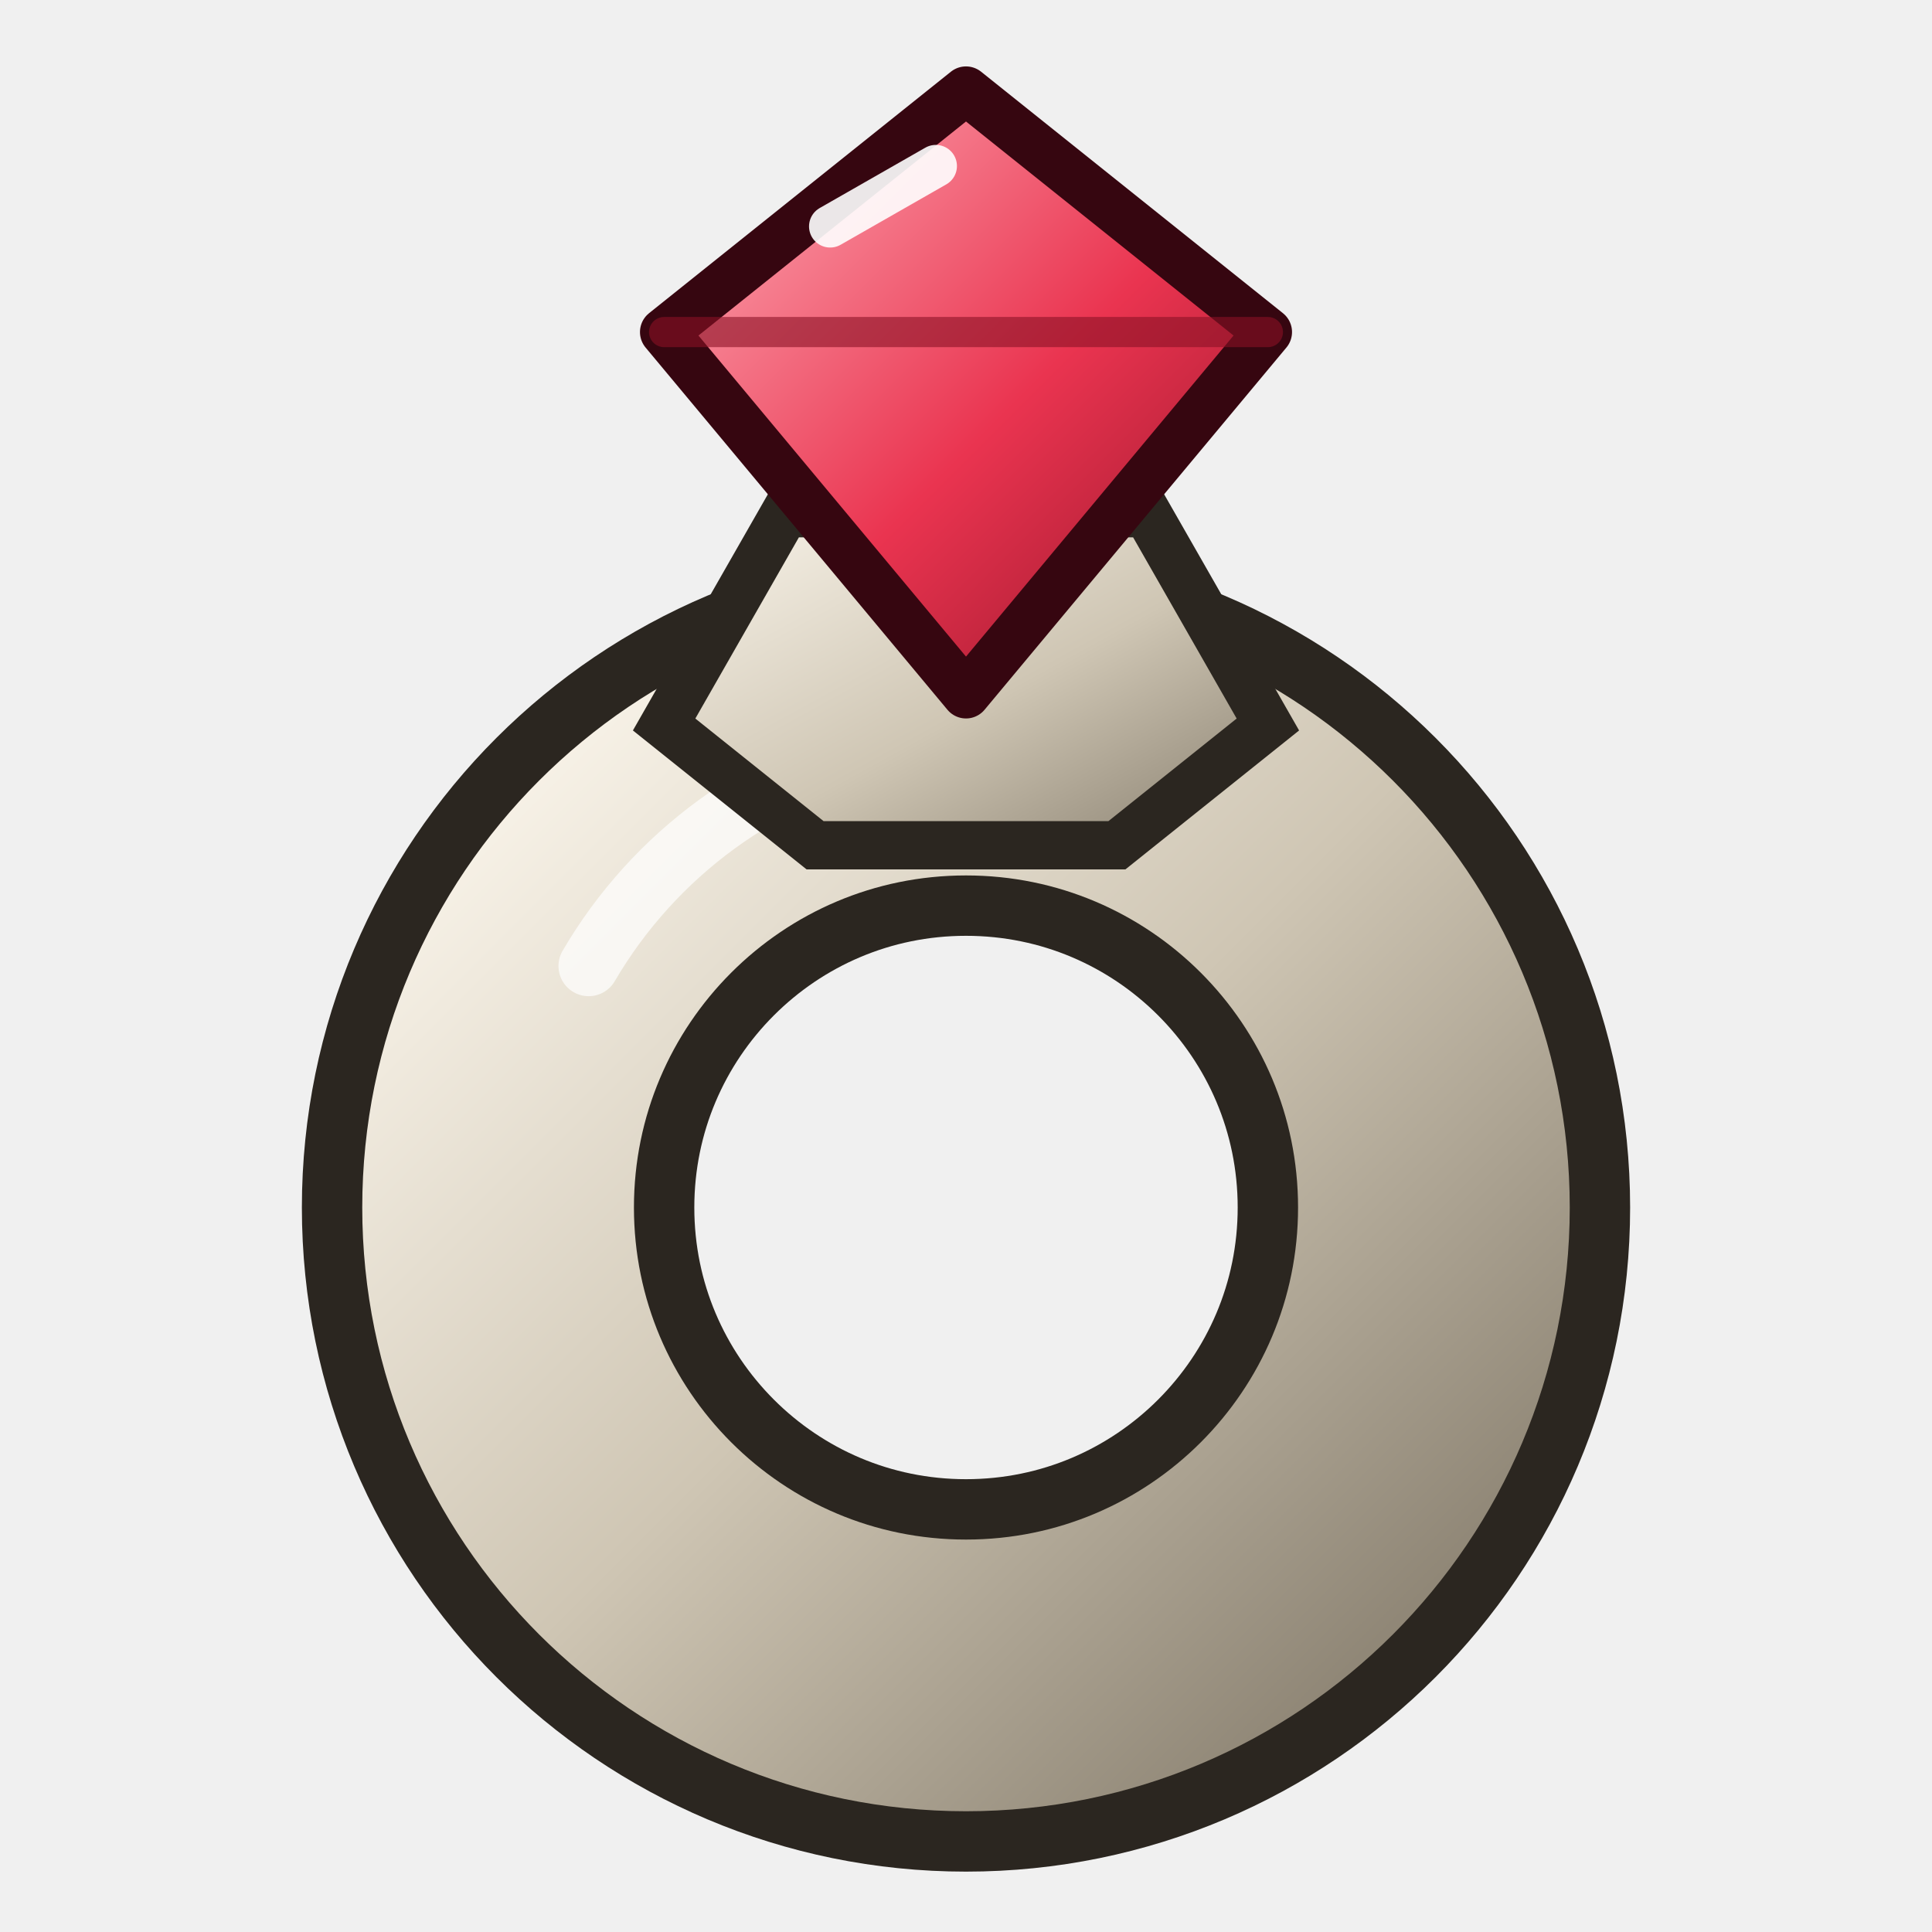
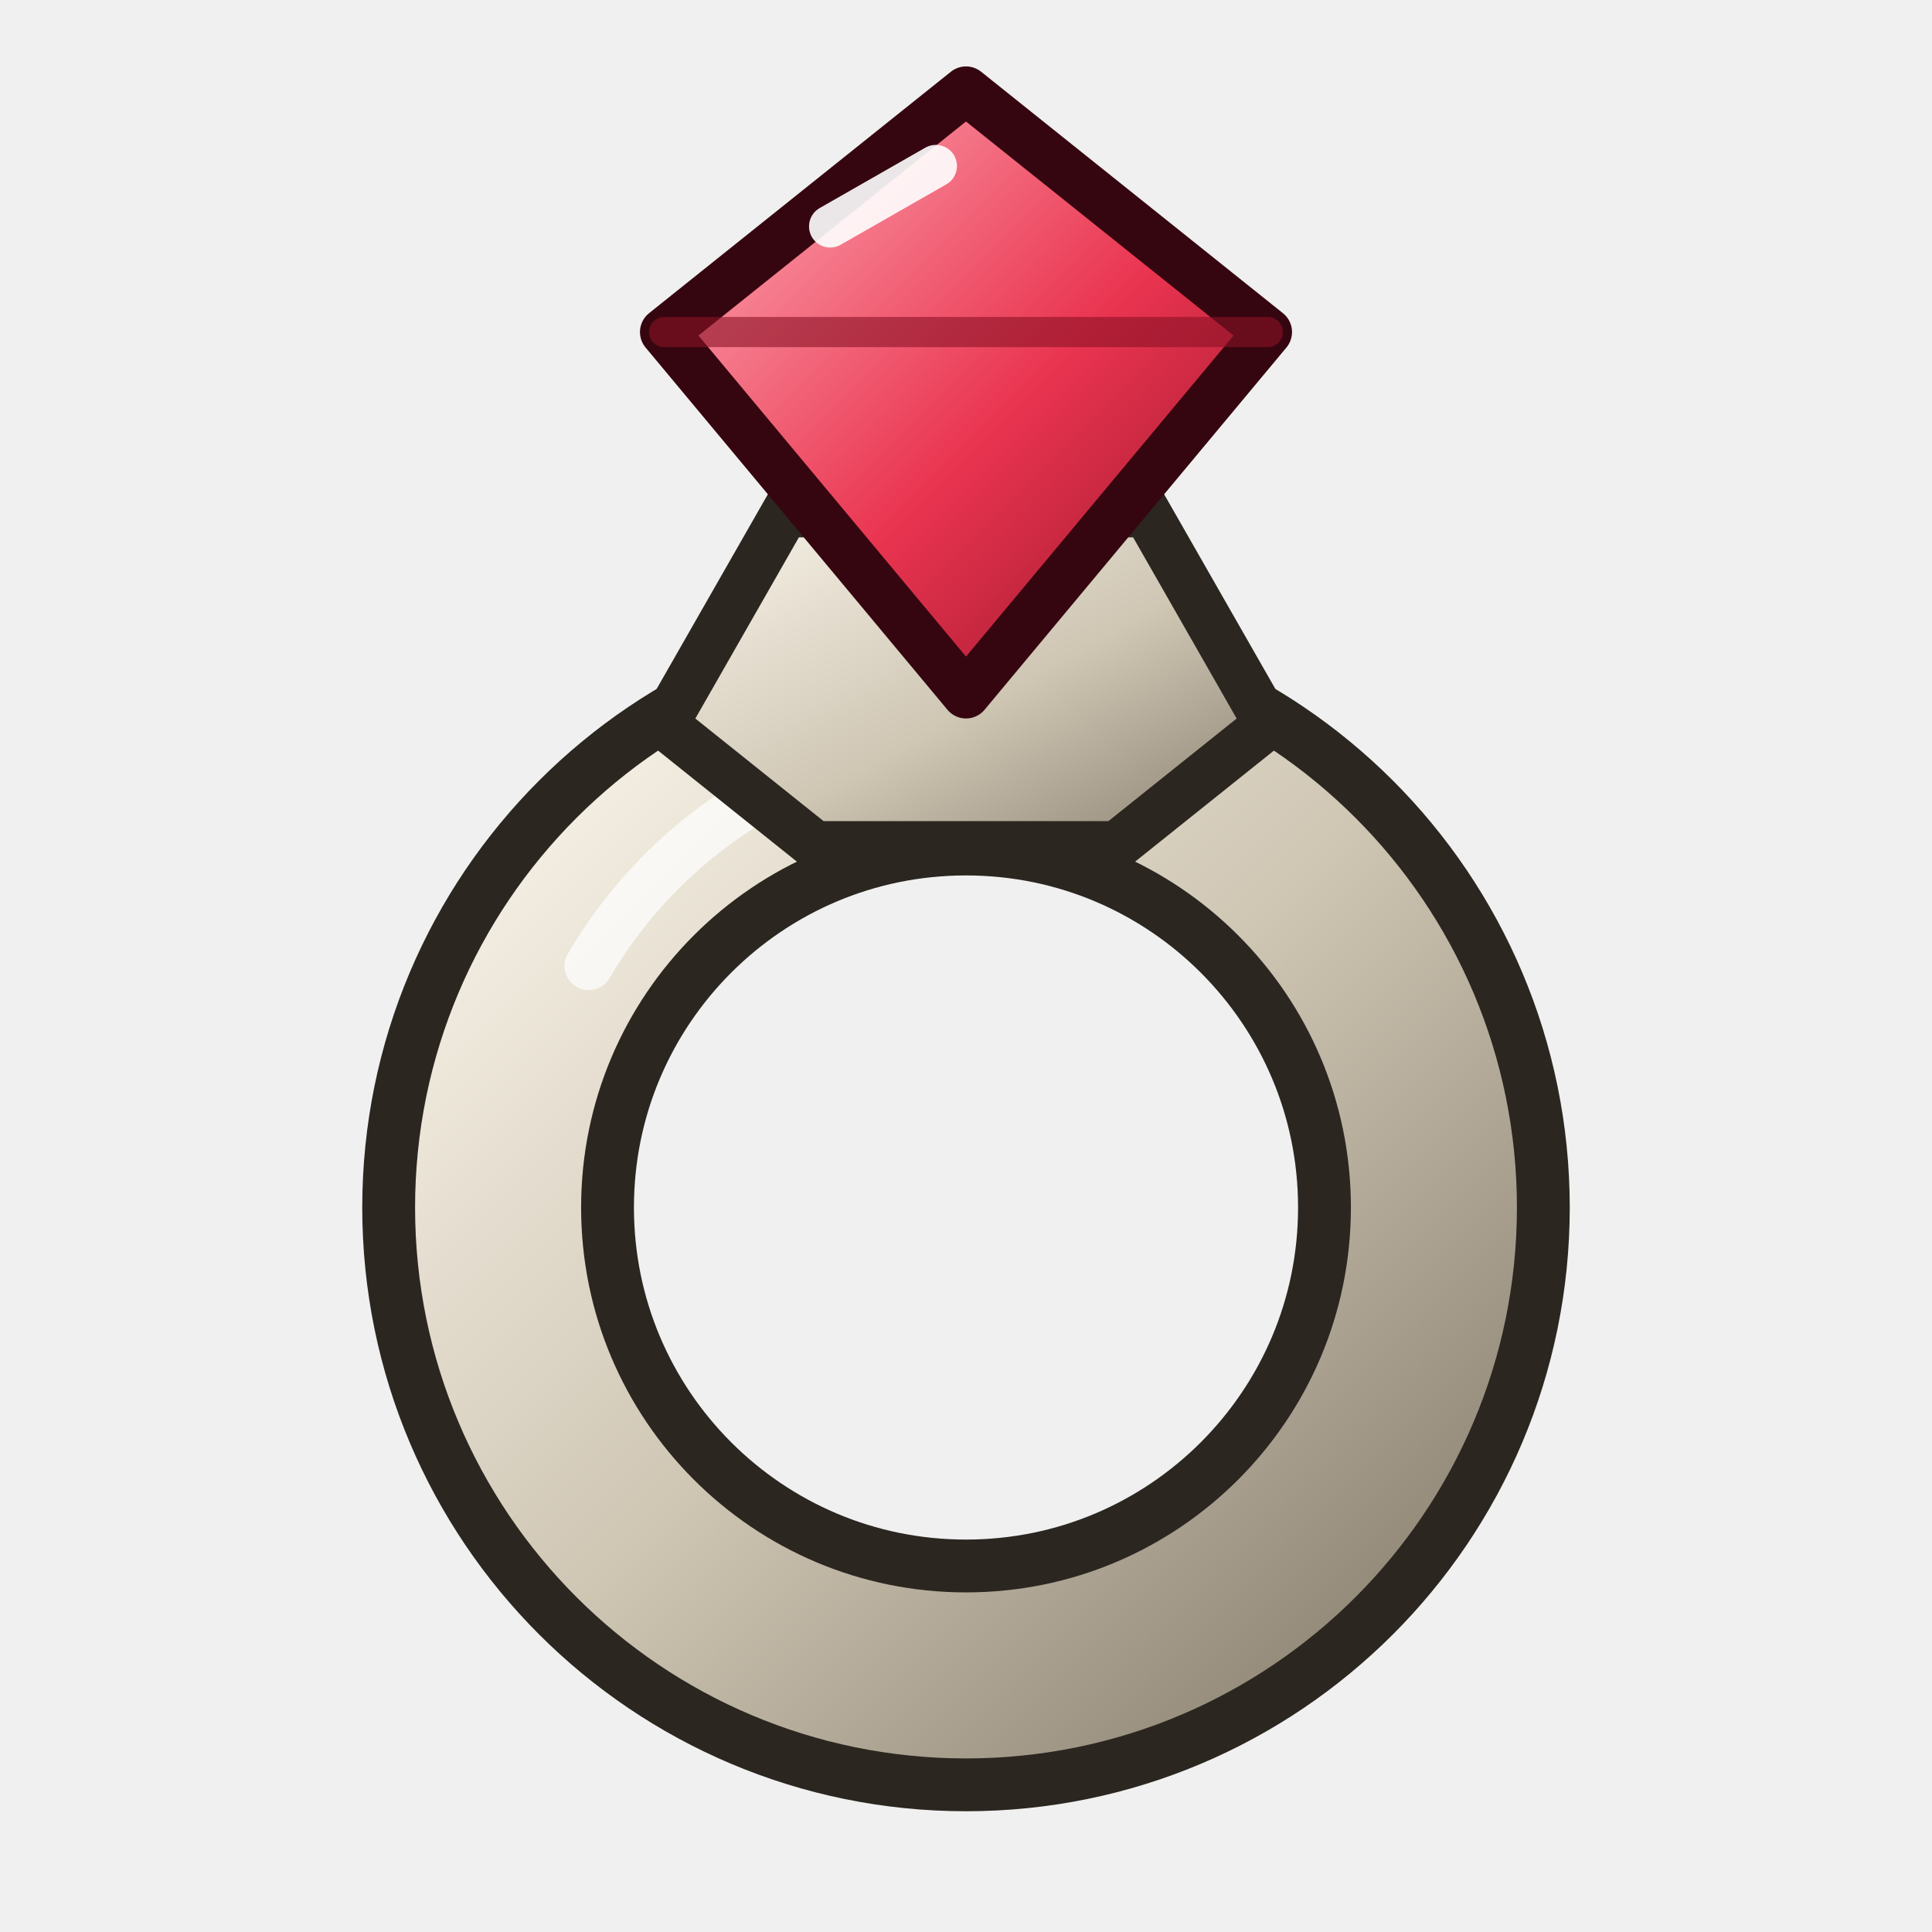
<svg xmlns="http://www.w3.org/2000/svg" data-generated="modern_icons.py" viewBox="0 0 64 64">
  <defs>
    <linearGradient id="g1" gradientUnits="userSpaceOnUse" x1="16" y1="24" x2="48" y2="56">
      <stop offset="0" stop-color="#fbf6ec" />
      <stop offset=".5" stop-color="#cfc6b4" />
      <stop offset="1" stop-color="#877e6e" />
    </linearGradient>
    <linearGradient id="g2" x1="0.0" y1="0.0" x2="1.0" y2="1.0">
      <stop offset="0" stop-color="#fbf6ec" />
      <stop offset=".55" stop-color="#cfc6b4" />
      <stop offset="1" stop-color="#877e6e" />
    </linearGradient>
    <linearGradient id="g3" x1="0.0" y1="0.0" x2="1.0" y2="1.0">
      <stop offset="0" stop-color="#ffb8c0" />
      <stop offset=".55" stop-color="#ea3450" />
      <stop offset="1" stop-color="#8a1024" />
    </linearGradient>
  </defs>
-   <circle cx="32" cy="40" r="15.5" fill="none" stroke="#2b2620" stroke-width="13" />
-   <circle cx="32" cy="40" r="15.5" fill="none" stroke="url(#g1)" stroke-width="9" />
-   <path d="M19.5 32 A15.5 15.5 0 0 1 29.5 24.7" fill="none" stroke="#fff" stroke-width="2" stroke-linecap="round" opacity=".7" />
+   <circle cx="32" cy="40" r="15.5" fill="none" stroke="#2b2620" stroke-width="9.0" />
+   <circle cx="32" cy="40" r="15.5" fill="none" stroke="url(#g1)" stroke-width="5.5" />
+   <path d="M19.5 32 A15.5 15.5 0 0 1 29.5 24.7" fill="none" stroke="#fff" stroke-width="1.6" stroke-linecap="round" opacity=".7" />
  <path d="M22 24 L26 17 L38 17 L42 24 L37 28 L27 28 Z" fill="url(#g2)" stroke="#2b2620" stroke-width="1.6" />
  <path d="M32 3 L42 11 L32 23 L22 11 Z" fill="url(#g3)" stroke="#360610" stroke-width="1.6" stroke-linejoin="round" stroke-linecap="round" />
  <path d="M22 11 L42 11" fill="none" stroke="#8a1024" stroke-width="1" stroke-linecap="round" stroke-linejoin="round" opacity="0.6" />
  <path d="M27.5 7.5 L31 5.5" fill="none" stroke="#ffffff" stroke-width="1.4" stroke-linecap="round" stroke-linejoin="round" opacity="0.9" />
</svg>
